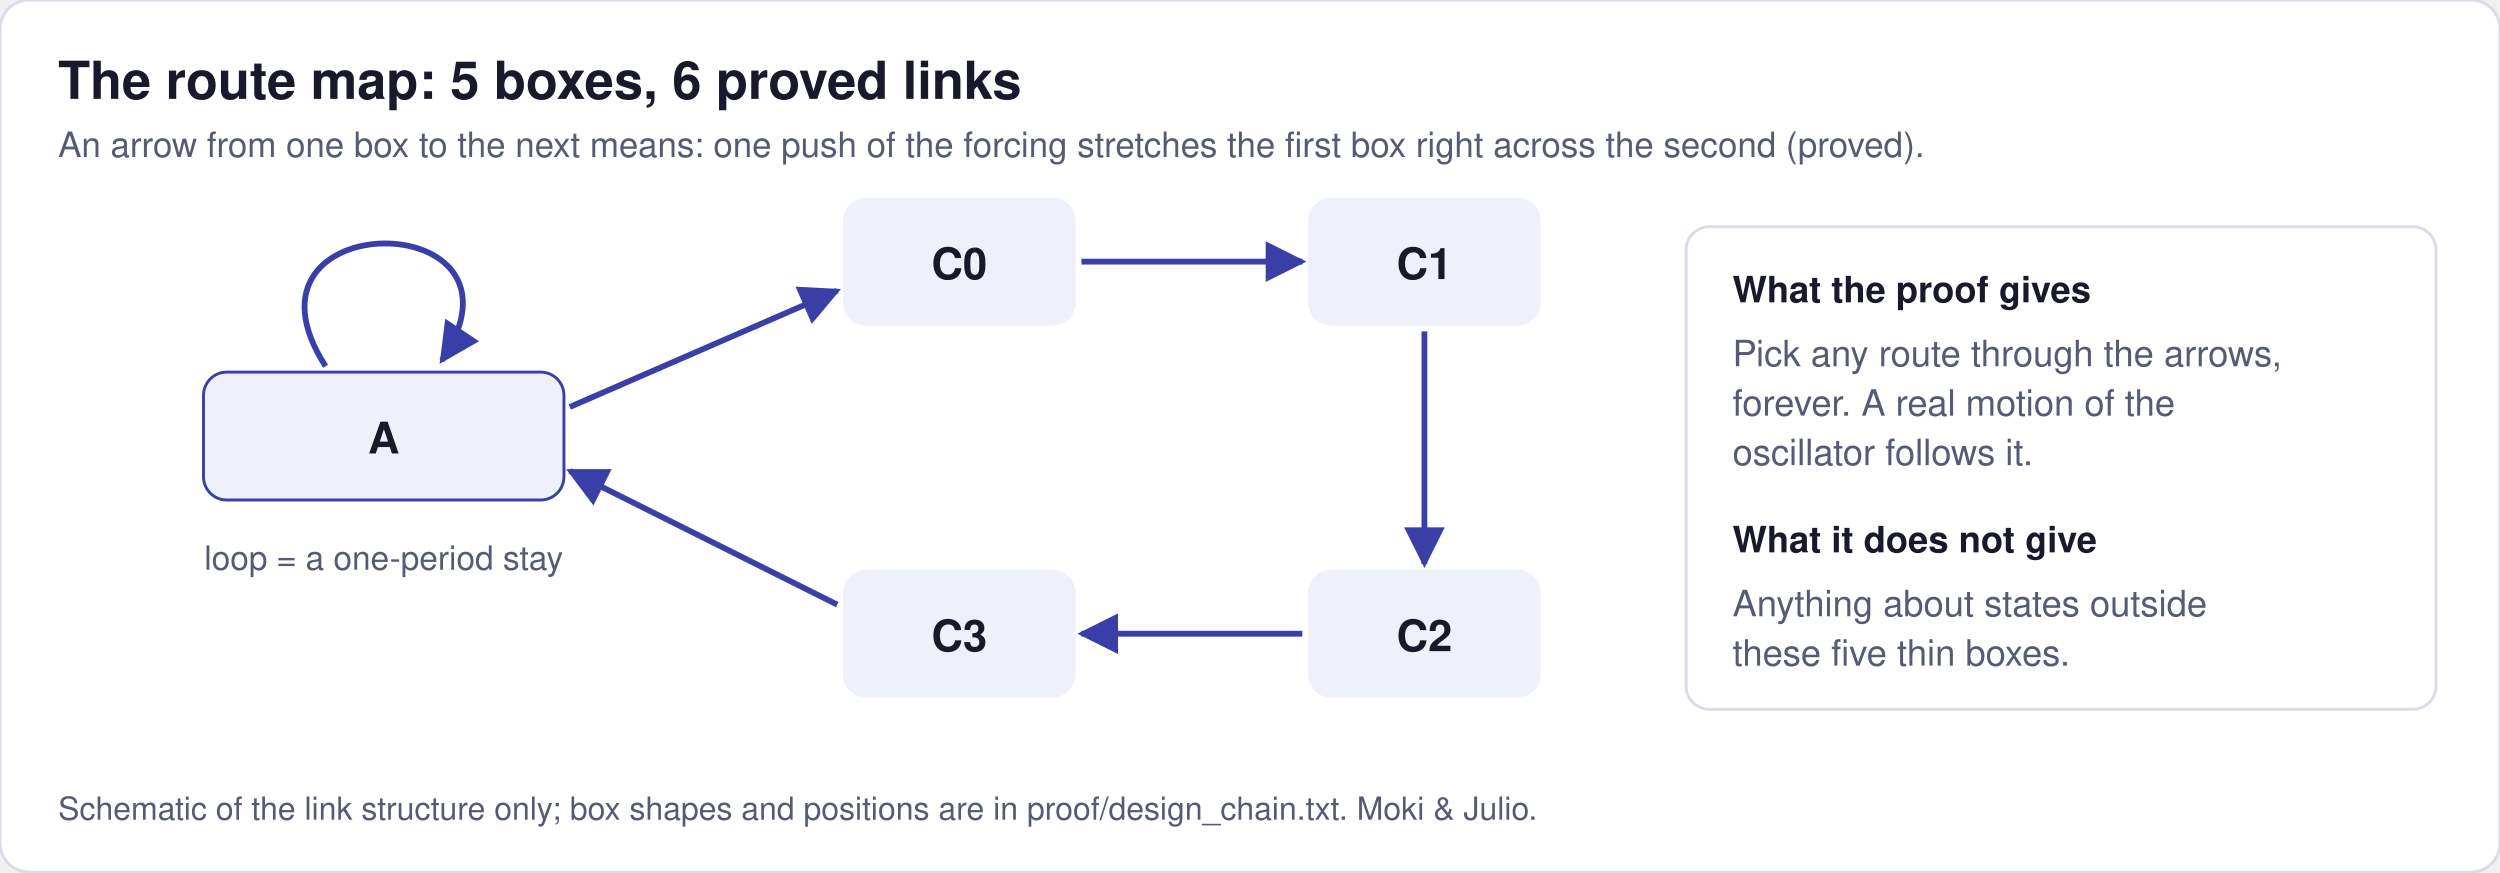
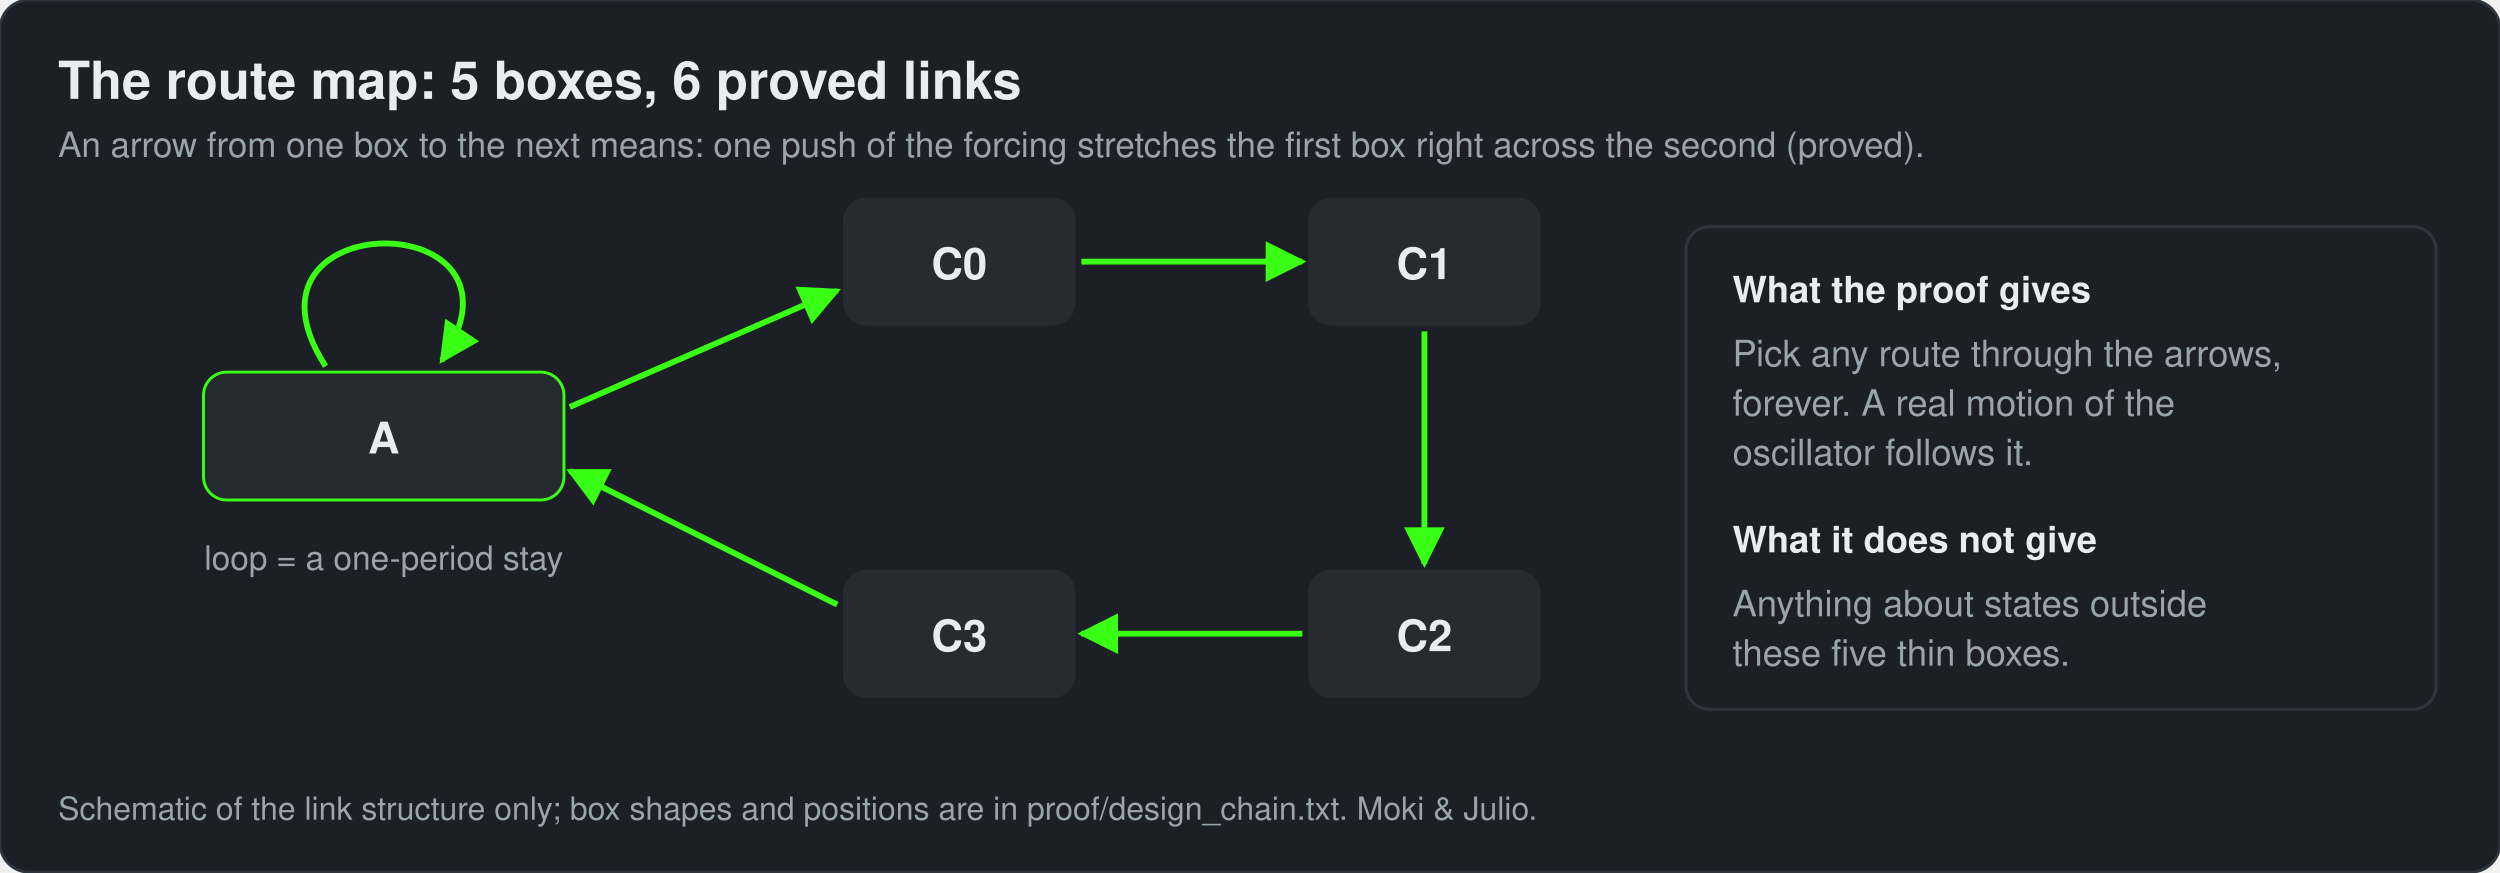
<svg xmlns="http://www.w3.org/2000/svg" width="860" height="300" viewBox="0 0 860 300" font-family="Segoe UI, Helvetica, Arial, sans-serif" role="img" aria-label="Route map of the Ueda proof: five boxes and the six proved links between them">
  <defs>
    <marker id="a" viewBox="0 0 10 10" refX="9" refY="5" markerWidth="7" markerHeight="7" orient="auto-start-reverse">
-       <path d="M0,0 L10,5 L0,10 z" fill="#3a3fa8" />
+       <path d="M0,0 L10,5 L0,10 z" fill="#39ff14" />
    </marker>
  </defs>
-   <rect width="860" height="300" rx="10" fill="#ffffff" stroke="#d9dbe8" />
-   <text x="20" y="34" font-size="18" font-weight="600" fill="#18192b">The route map: 5 boxes, 6 proved links</text>
-   <text x="20" y="54" font-size="12" fill="#555b74">An arrow from one box to the next means: one push of the forcing stretches the first box right across the second (proved).</text>
-   <g fill="none" stroke="#3a3fa8" stroke-width="2" marker-end="url(#a)">
+   <rect width="860" height="300" rx="10" fill="#1c2026" stroke="#2f353d" />
+   <text x="20" y="34" font-size="18" font-weight="600" fill="#e8edf2">The route map: 5 boxes, 6 proved links</text>
+   <text x="20" y="54" font-size="12" fill="#9aa4ae">An arrow from one box to the next means: one push of the forcing stretches the first box right across the second (proved).</text>
+   <g fill="none" stroke="#39ff14" stroke-width="2" marker-end="url(#a)">
    <path d="M196,140 L288,100" />
    <path d="M372,90 L448,90" />
    <path d="M490,114 L490,194" />
    <path d="M448,218 L372,218" />
    <path d="M288,208 L196,162" />
    <path d="M112,126 C76,70 188,70 152,124" />
  </g>
-   <g font-size="15" font-weight="600" fill="#18192b" text-anchor="middle">
-     <rect x="70" y="128" width="124" height="44" rx="8" fill="#eef0fa" stroke="#3a3fa8" />
+   <g font-size="15" font-weight="600" fill="#e8edf2" text-anchor="middle">
+     <rect x="70" y="128" width="124" height="44" rx="8" fill="#262b31" stroke="#39ff14" />
    <text x="132" y="156">A</text>
-     <rect x="290" y="68" width="80" height="44" rx="8" fill="#eef0fa" />
+     <rect x="290" y="68" width="80" height="44" rx="8" fill="#262b31" />
    <text x="330" y="96">C0</text>
-     <rect x="450" y="68" width="80" height="44" rx="8" fill="#eef0fa" />
+     <rect x="450" y="68" width="80" height="44" rx="8" fill="#262b31" />
    <text x="490" y="96">C1</text>
-     <rect x="450" y="196" width="80" height="44" rx="8" fill="#eef0fa" />
+     <rect x="450" y="196" width="80" height="44" rx="8" fill="#262b31" />
    <text x="490" y="224">C2</text>
-     <rect x="290" y="196" width="80" height="44" rx="8" fill="#eef0fa" />
+     <rect x="290" y="196" width="80" height="44" rx="8" fill="#262b31" />
    <text x="330" y="224">C3</text>
  </g>
-   <text x="132" y="196" font-size="11.5" fill="#555b74" text-anchor="middle">loop = a one-period stay</text>
-   <g font-size="12.5" fill="#18192b">
-     <rect x="580" y="78" width="258" height="166" rx="8" fill="#ffffff" stroke="#d9dbe8" />
+   <text x="132" y="196" font-size="11.5" fill="#9aa4ae" text-anchor="middle">loop = a one-period stay</text>
+   <g font-size="12.5" fill="#e8edf2">
+     <rect x="580" y="78" width="258" height="166" rx="8" fill="#1c2026" stroke="#2f353d" />
    <text x="596" y="104" font-weight="600">What the proof gives</text>
-     <text x="596" y="126" fill="#555b74">Pick any route through the arrows,</text>
-     <text x="596" y="143" fill="#555b74">forever. A real motion of the</text>
-     <text x="596" y="160" fill="#555b74">oscillator follows it.</text>
+     <text x="596" y="126" fill="#9aa4ae">Pick any route through the arrows,</text>
+     <text x="596" y="143" fill="#9aa4ae">forever. A real motion of the</text>
+     <text x="596" y="160" fill="#9aa4ae">oscillator follows it.</text>
    <text x="596" y="190" font-weight="600">What it does not give</text>
-     <text x="596" y="212" fill="#555b74">Anything about states outside</text>
-     <text x="596" y="229" fill="#555b74">these five thin boxes.</text>
+     <text x="596" y="212" fill="#9aa4ae">Anything about states outside</text>
+     <text x="596" y="229" fill="#9aa4ae">these five thin boxes.</text>
  </g>
-   <text x="20" y="282" font-size="11" fill="#555b74">Schematic of the link structure only; box shapes and positions are in proof/design_chain.txt. Moki &amp; Julio.</text>
+   <text x="20" y="282" font-size="11" fill="#9aa4ae">Schematic of the link structure only; box shapes and positions are in proof/design_chain.txt. Moki &amp; Julio.</text>
</svg>
